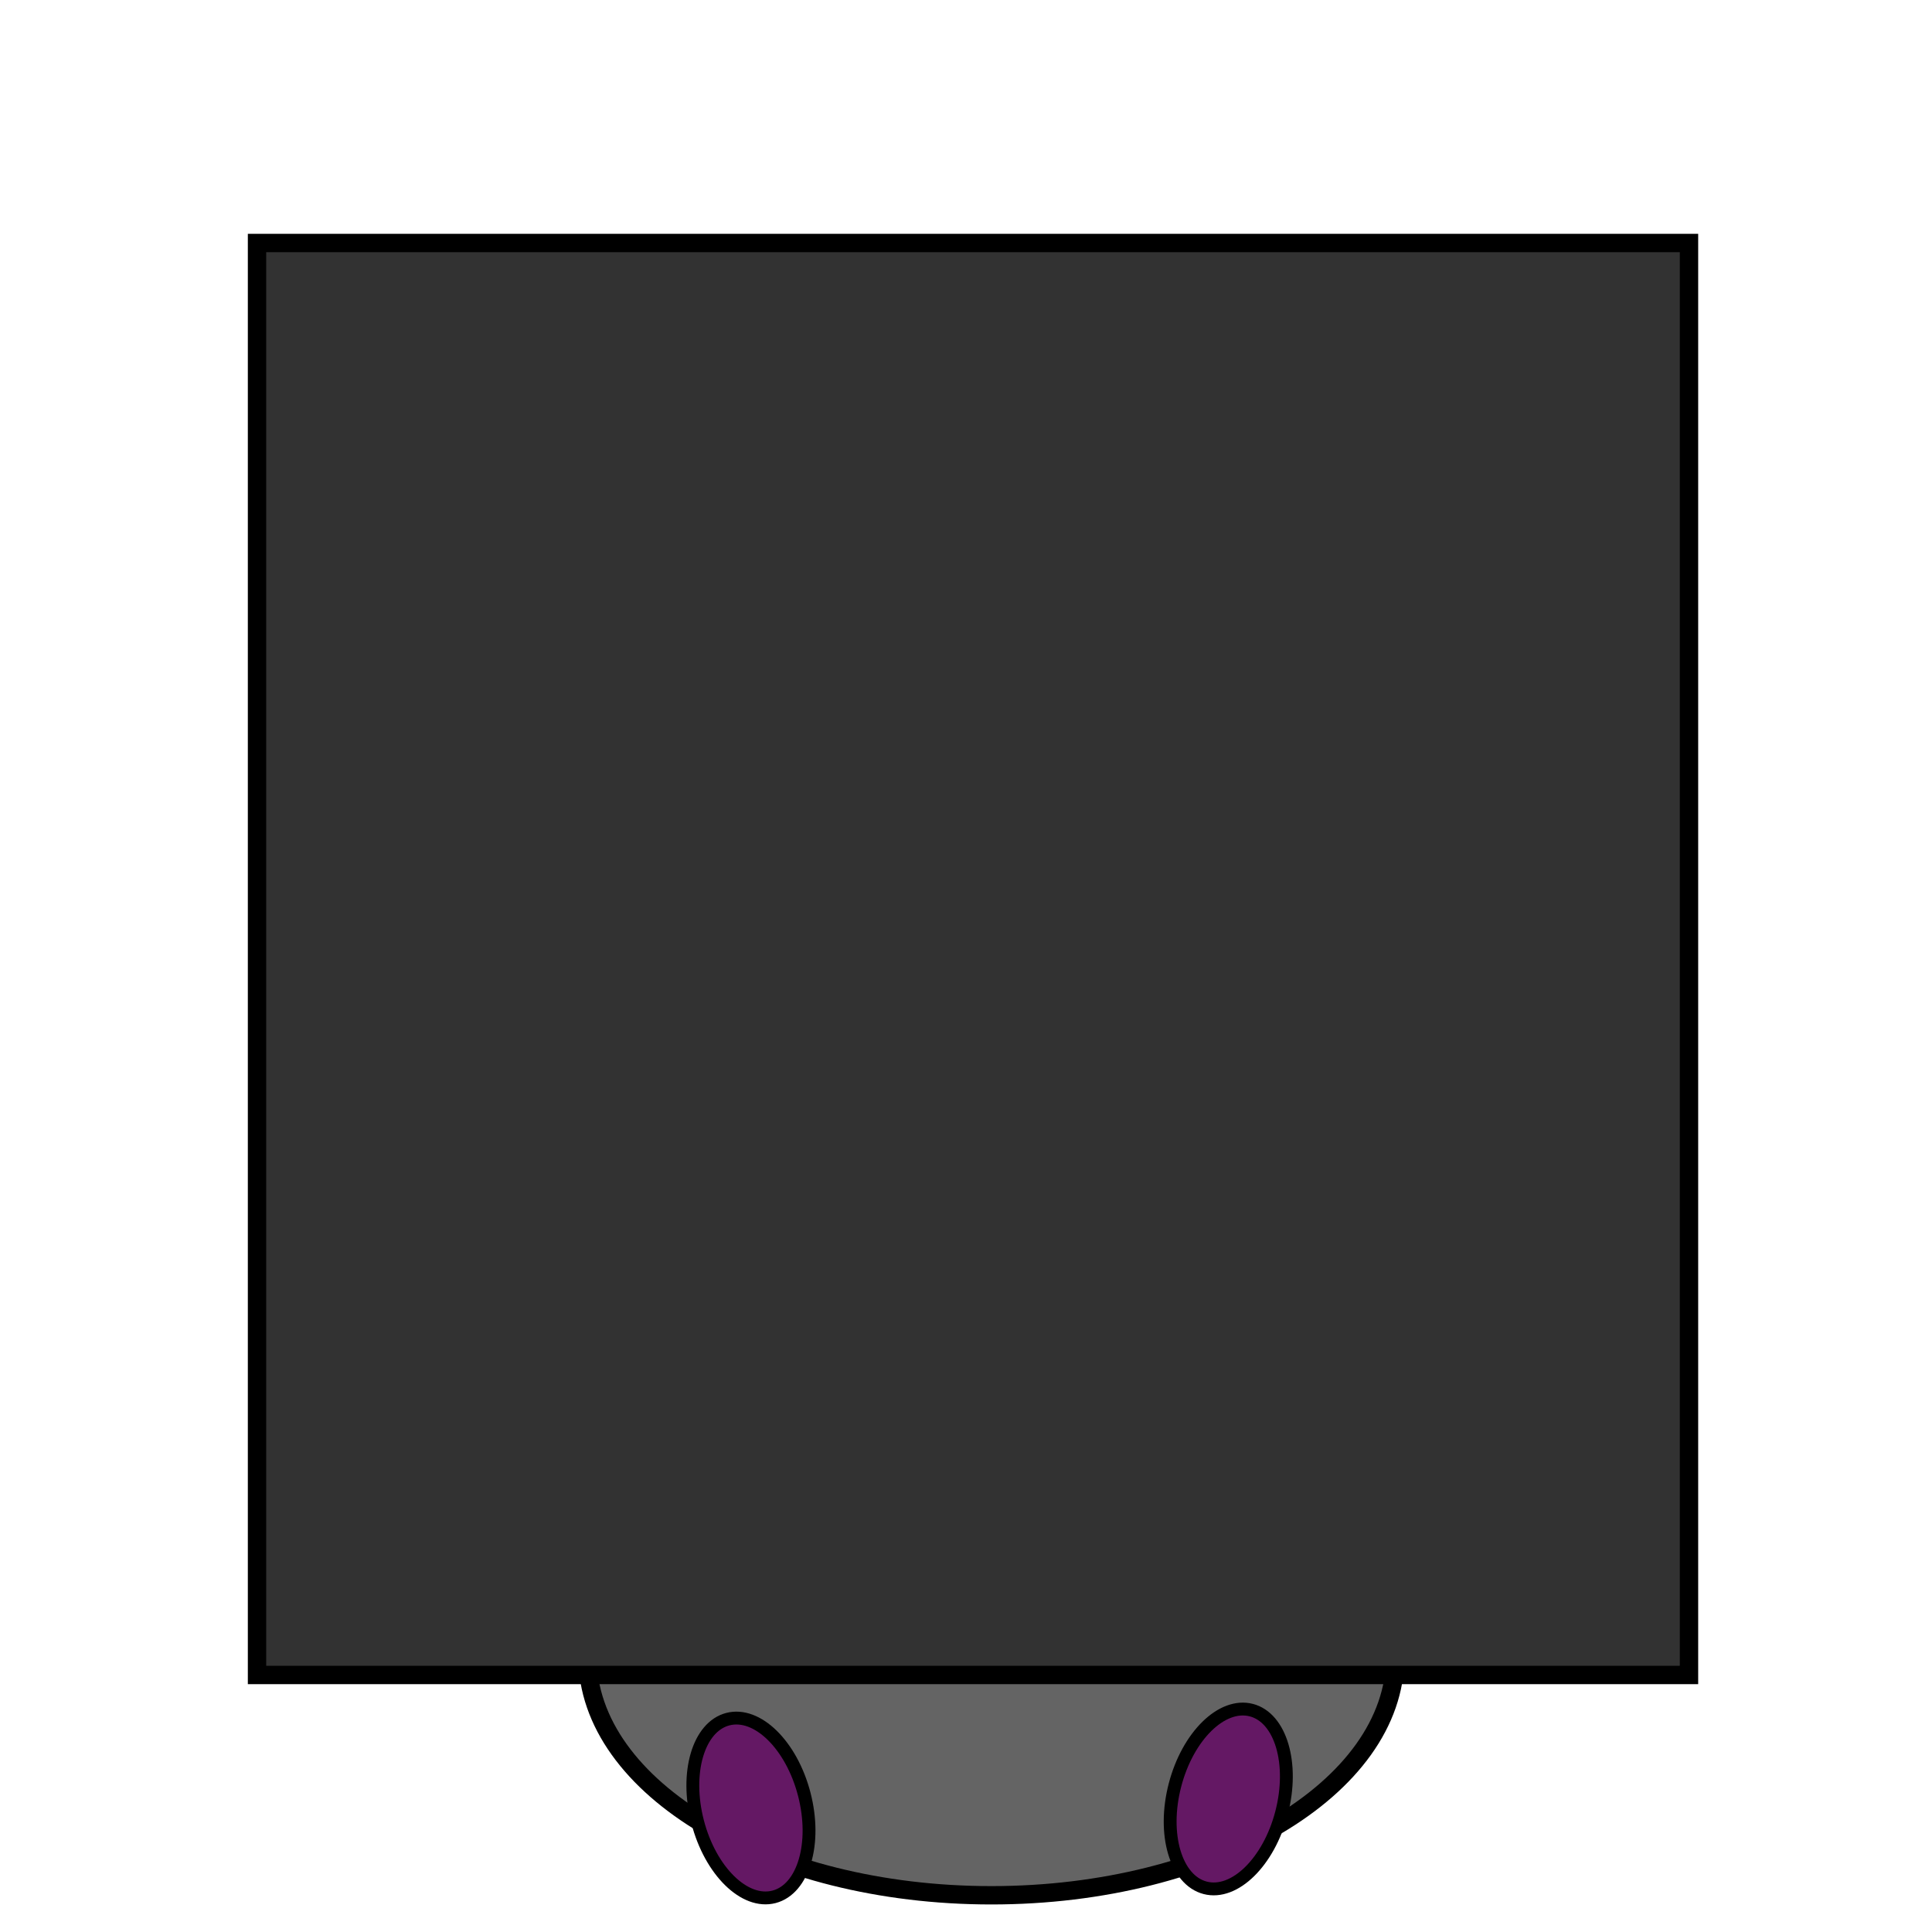
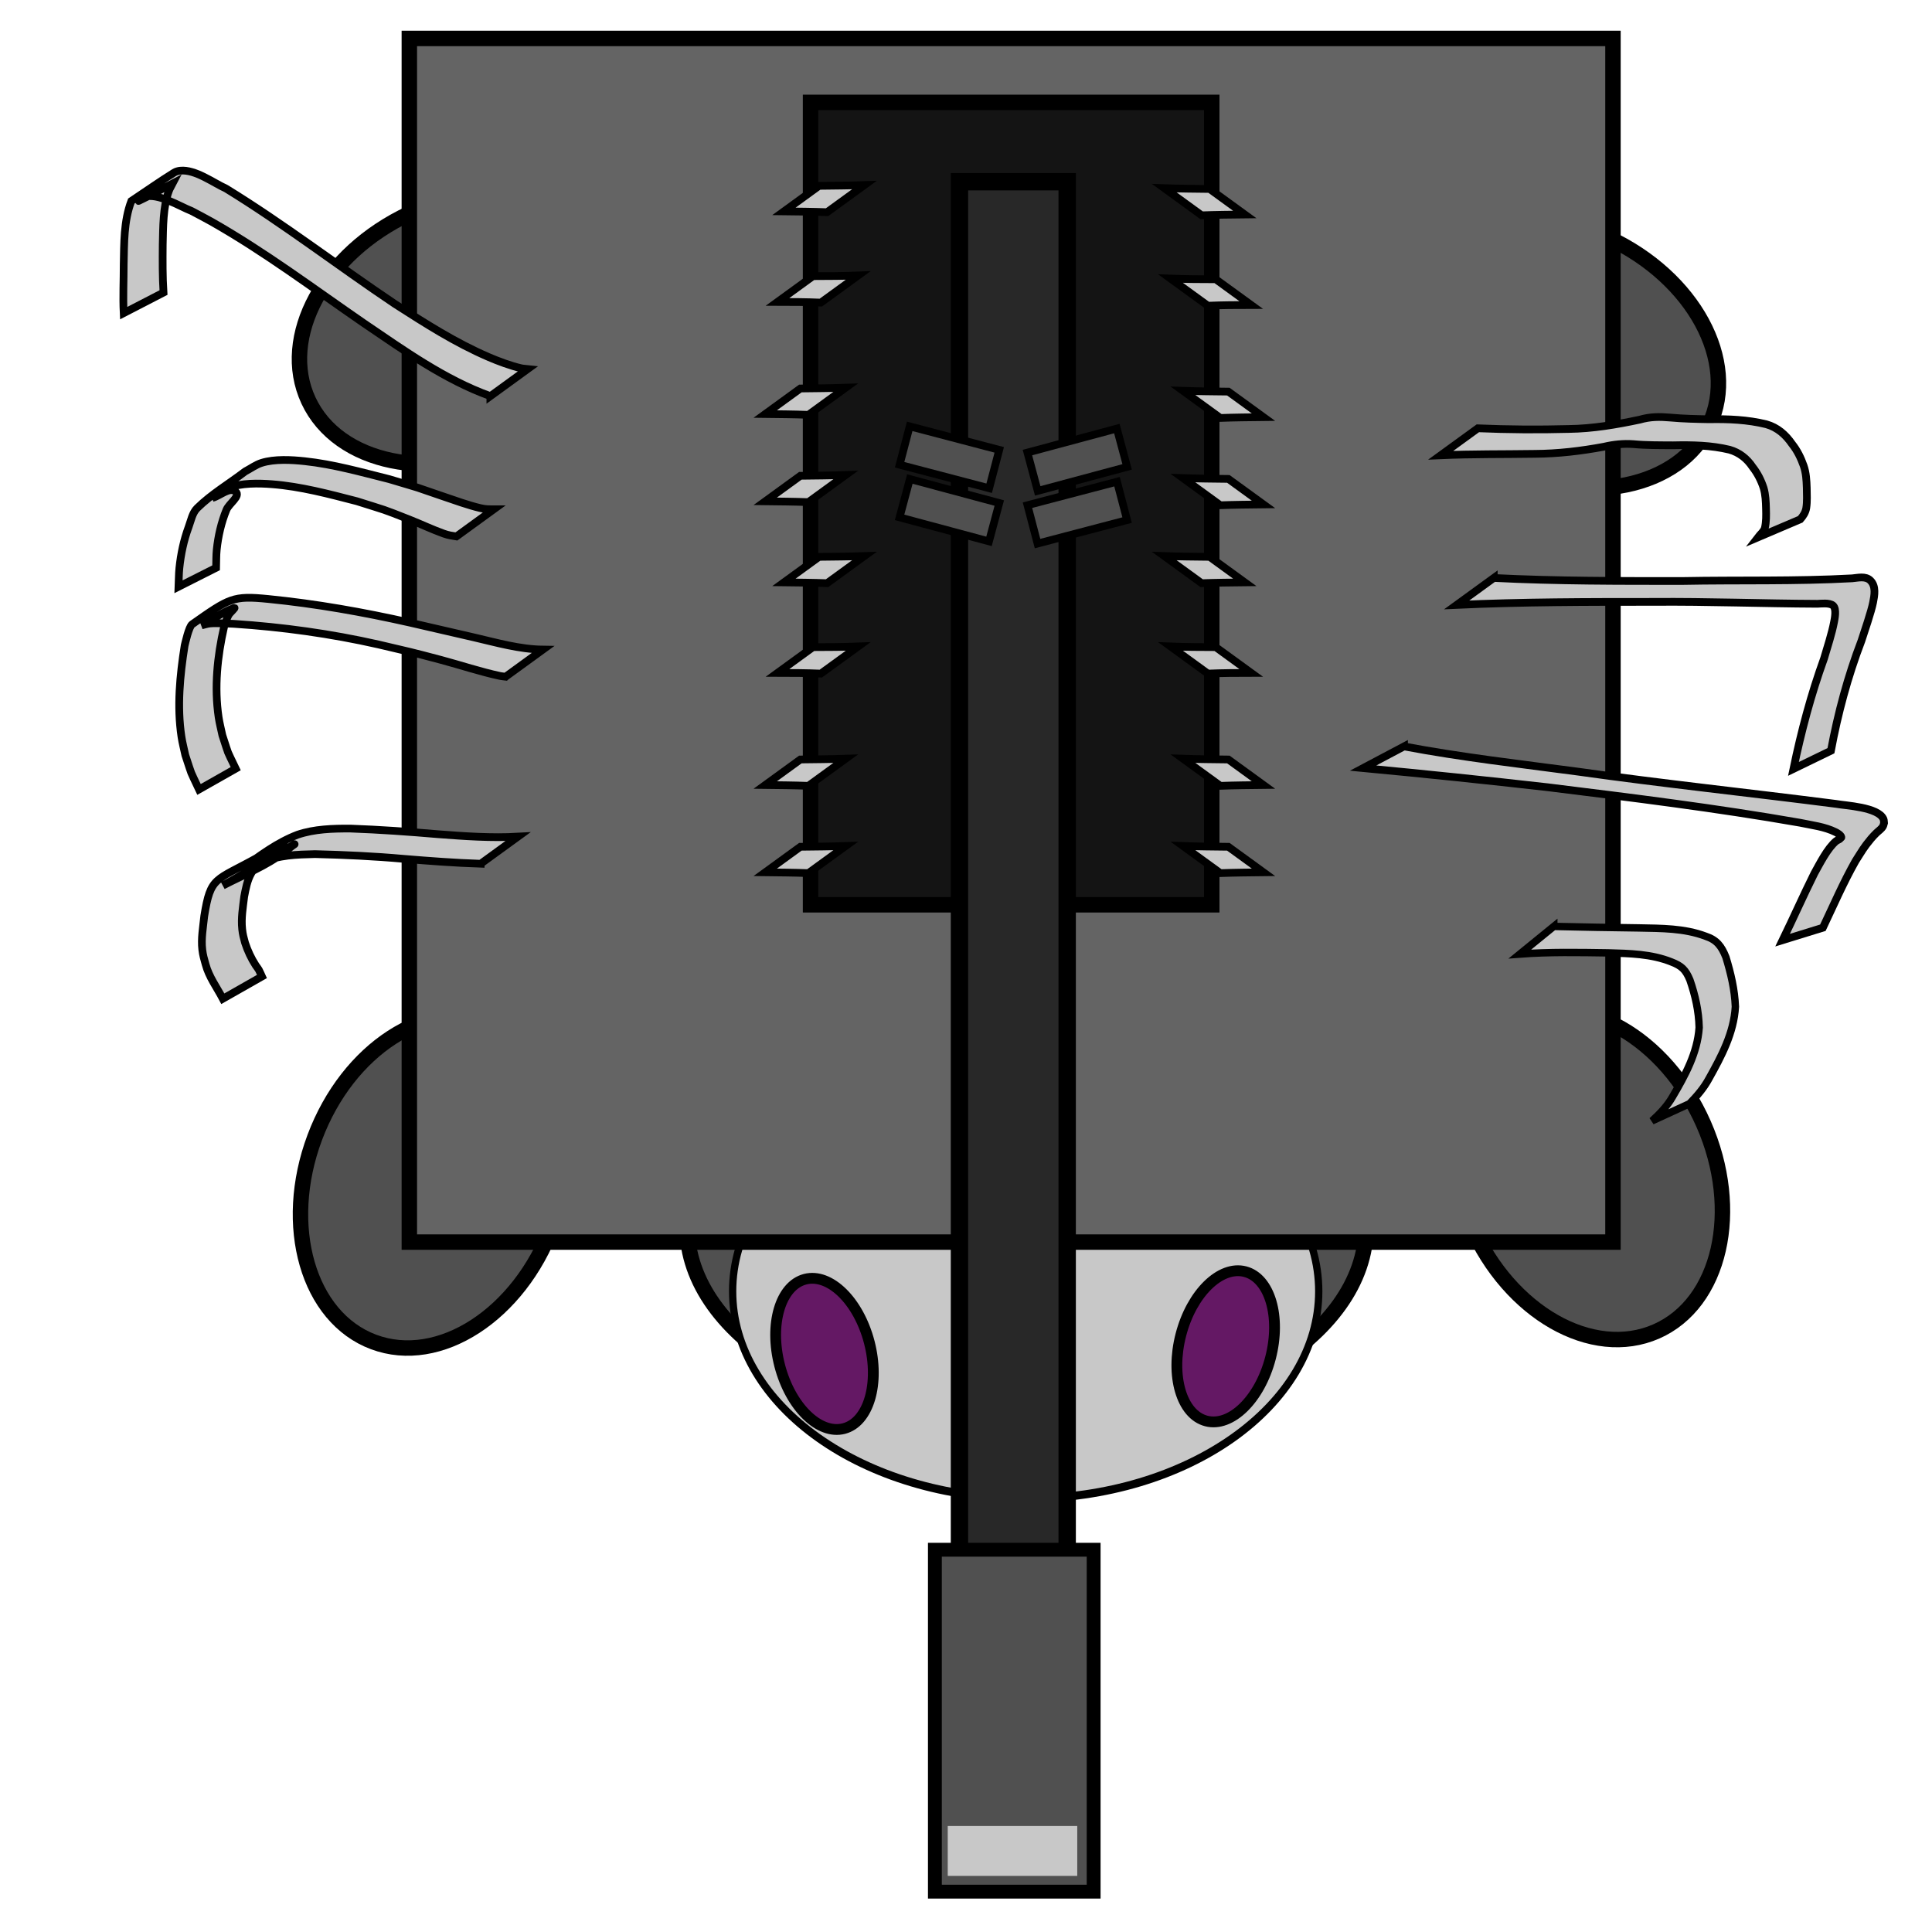
- <svg xmlns="http://www.w3.org/2000/svg" xmlns:ns1="http://www.openswatchbook.org/uri/2009/osb" width="1052" height="1052.362" id="svg2" version="1.1">
+ <svg xmlns="http://www.w3.org/2000/svg" xmlns:ns1="http://www.openswatchbook.org/uri/2009/osb" width="1252" height="1252" id="svg2" version="1.1">
  <defs id="defs4">
    <linearGradient id="linearGradient5217" ns1:paint="solid">
      <stop style="stop-color:#323232;stop-opacity:1;" offset="0" id="stop5219" />
    </linearGradient>
  </defs>
-   <g id="layer1">
-     <path style="fill:#646464;fill-opacity:1;stroke:#000000;stroke-width:10;stroke-miterlimit:4;stroke-opacity:1;stroke-dasharray:none" id="path5223" d="m 920,962.362 a 220,130 0 1 1 -440,0 220,130 0 1 1 440,0 z" transform="translate(-160,-60)" />
-     <rect style="fill:#323232;fill-opacity:1;fill-rule:evenodd;stroke:#000000;stroke-width:10;stroke-linecap:butt;stroke-linejoin:miter;stroke-miterlimit:4;stroke-opacity:1;stroke-dasharray:none" id="rect2991" width="780" height="780" x="140" y="132.362" />
-     <path style="fill:#641864;fill-opacity:1;stroke:#000000;stroke-width:7;stroke-miterlimit:4;stroke-opacity:1;stroke-dasharray:none" id="path5225" d="m 480,982.362 a 30,50 0 1 1 -60,0 30,50 0 1 1 60,0 z" transform="matrix(0.9678747,-0.2514329,0.2514329,0.9678747,-273.5056,147.1605)" />
-     <path transform="matrix(-0.9678747,-0.2514329,-0.2514329,0.9678747,1351.578,142.2465)" d="m 480,982.362 a 30,50 0 1 1 -60,0 30,50 0 1 1 60,0 z" id="path5275" style="fill:#641864;fill-opacity:1;stroke:#000000;stroke-width:7;stroke-miterlimit:4;stroke-opacity:1;stroke-dasharray:none" />
+   <g id="layer1" transform="translate(0,199.6378)">
+     <path transform="matrix(-0.9064644,-0.4222824,-0.4222824,0.9064644,1346.106,-229.6665)" d="m 308.571,377.362 a 110.714,82.143 0 1 1 -221.429,0 110.714,82.143 0 1 1 221.429,0 z" id="path5318" style="fill:#505050;fill-opacity:1;stroke:#000000;stroke-width:10;stroke-miterlimit:4;stroke-opacity:1;stroke-dasharray:none" />
+     <path style="fill:#505050;fill-opacity:1;stroke:#000000;stroke-width:10;stroke-miterlimit:4;stroke-opacity:1;stroke-dasharray:none" id="path5320" d="m 308.571,377.362 a 110.714,82.143 0 1 1 -221.429,0 110.714,82.143 0 1 1 221.429,0 z" transform="matrix(-0.402611,-0.9153712,-0.9153712,0.402611,1453.874,590.9987)" />
+     <path style="fill:#505050;fill-opacity:1;stroke:#000000;stroke-width:10;stroke-miterlimit:4;stroke-opacity:1;stroke-dasharray:none" id="path5312" d="m 308.571,377.362 a 110.714,82.143 0 1 1 -221.429,0 110.714,82.143 0 1 1 221.429,0 z" transform="matrix(0.9064644,-0.4222824,0.4222824,0.9064644,-38.44492,-245.3808)" />
+     <path transform="matrix(0.350361,-0.9366148,0.9366148,0.350361,-141.8717,619.4078)" d="m 308.571,377.362 a 110.714,82.143 0 1 1 -221.429,0 110.714,82.143 0 1 1 221.429,0 z" id="path5316" style="fill:#505050;fill-opacity:1;stroke:#000000;stroke-width:10;stroke-miterlimit:4;stroke-opacity:1;stroke-dasharray:none" />
+     <path style="fill:#505050;fill-opacity:1;stroke:#000000;stroke-width:10;stroke-miterlimit:4;stroke-opacity:1;stroke-dasharray:none" id="path5223" d="m 920,962.362 a 220,130 0 1 1 -440,0 220,130 0 1 1 440,0 z" transform="translate(-34.74108,-367.0864)" />
+     <path style="fill:#c8c8c8;fill-opacity:1;stroke:#000000;stroke-width:3.665;stroke-miterlimit:4;stroke-opacity:1;stroke-dasharray:none" id="path5324" d="m 565.685,1039.868 a 147.482,92.934 0 1 1 -294.965,0 147.482,92.934 0 1 1 294.965,0 z" transform="matrix(1.287671,0,0,1.445652,126.1722,-866.0979)" />
+     <rect style="fill:#646464;fill-opacity:1;fill-rule:evenodd;stroke:#000000;stroke-width:10;stroke-linecap:butt;stroke-linejoin:miter;stroke-miterlimit:4;stroke-opacity:1;stroke-dasharray:none" id="rect2991" width="780" height="780" x="265.259" y="-174.724" />
+     <path style="fill:#641864;fill-opacity:1;stroke:#000000;stroke-width:7;stroke-miterlimit:4;stroke-opacity:1;stroke-dasharray:none" id="path5225" d="m 480,982.362 a 30,50 0 1 1 -60,0 30,50 0 1 1 60,0 z" transform="matrix(0.9678747,-0.2514329,0.2514329,0.9678747,-148.2467,-159.9259)" />
+     <path transform="matrix(-0.9678747,-0.2514329,-0.2514329,0.9678747,1476.837,-164.8399)" d="m 480,982.362 a 30,50 0 1 1 -60,0 30,50 0 1 1 60,0 z" id="path5275" style="fill:#641864;fill-opacity:1;stroke:#000000;stroke-width:7;stroke-miterlimit:4;stroke-opacity:1;stroke-dasharray:none" />
+     <rect style="fill:#141414;fill-opacity:1;stroke:#000000;stroke-width:10;stroke-miterlimit:4;stroke-opacity:1;stroke-dasharray:none" id="rect5296" width="260" height="520" x="525.259" y="-133.296" />
+     <rect style="fill:#282828;fill-opacity:1;stroke:#000000;stroke-width:11.257;stroke-miterlimit:4;stroke-opacity:1;stroke-dasharray:none" id="rect5298" width="69.796" height="951.506" x="621.772" y="-81.885" />
+     <rect style="fill:#505050;fill-opacity:1;stroke:#000000;stroke-width:8.975;stroke-miterlimit:4;stroke-opacity:1;stroke-dasharray:none" id="rect5302" width="102.882" height="221.568" x="605.838" y="804.644" />
+     <rect style="fill:#505050;fill-opacity:1;stroke:#000000;stroke-width:5;stroke-miterlimit:4;stroke-opacity:1;stroke-dasharray:none" id="rect5304" width="60" height="25.714" x="-671.623" y="-318.241" transform="matrix(-0.9672656,0.2537663,-0.2537663,-0.9672656,0,0)" />
+     <rect y="-288.778" x="-678.762" height="25.714" width="60" id="rect5306" style="fill:#505050;fill-opacity:1;stroke:#000000;stroke-width:5;stroke-miterlimit:4;stroke-opacity:1;stroke-dasharray:none" transform="matrix(-0.9658043,0.2592722,-0.2592722,-0.9658043,0,0)" />
+     <rect transform="matrix(-0.9672656,-0.2537663,-0.2537663,0.9672656,0,0)" y="-75.45" x="-649.659" height="25.714" width="60" id="rect5308" style="fill:#505050;fill-opacity:1;stroke:#000000;stroke-width:5;stroke-miterlimit:4;stroke-opacity:1;stroke-dasharray:none" />
+     <rect transform="matrix(-0.9658043,-0.2592722,-0.2592722,0.9658043,0,0)" style="fill:#505050;fill-opacity:1;stroke:#000000;stroke-width:5;stroke-miterlimit:4;stroke-opacity:1;stroke-dasharray:none" id="rect5310" width="60" height="25.714" x="-658.182" y="-45.866" />
+     <rect style="fill:#c8c8c8;fill-opacity:1;stroke:#000000;stroke-width:0;stroke-miterlimit:4;stroke-opacity:1;stroke-dasharray:none" id="rect5322" width="83.92" height="32.325" x="614.173" y="983.672" />
+     <path style="fill:#c8c8c8;fill-opacity:1;stroke:#000000;stroke-width:5;stroke-miterlimit:4;stroke-opacity:1;stroke-dasharray:none" id="path5354" d="m 295.764,347.638 c -3.09,-0.494 -5.024,-0.704 -8.232,-1.848 -7.482,-2.67 -14.664,-6.12 -22.051,-9.042 -18.877,-7.467 -13.947,-5.502 -34.221,-11.942 -18.057,-4.658 -36.283,-9.567 -54.962,-11.015 -8.714,-0.676 -19.876,-0.904 -28.34,2.405 -3.77,1.474 -6.853,4.309 -10.279,6.464 5.02,-1.35 11.1,-7.419 15.061,-4.051 3.352,2.85 -4.326,7.689 -5.994,11.76 -3.375,8.239 -5.373,16.998 -6.295,25.834 -0.407,3.896 -0.269,7.829 -0.404,11.743 0,0 -24.341,12.281 -24.341,12.281 l 0,0 c 0.182,-4.062 0.121,-8.141 0.545,-12.185 0.947,-9.047 2.825,-17.994 5.988,-26.542 1.559,-4.214 2.38,-9.119 5.584,-12.268 9.285,-9.124 20.687,-15.807 31.03,-23.71 3.55,-1.852 6.833,-4.349 10.652,-5.555 8.446,-2.666 19.476,-2.003 27.964,-1.098 18.603,1.984 36.684,7.116 54.769,11.634 26.203,7.851 10.922,3.002 35.384,11.332 6.687,2.277 16.381,5.758 23.624,7.418 3.867,0.886 5.271,0.746 8.787,0.752 0,0 -24.269,17.632 -24.269,17.632 z" transform="translate(0,-199.6378)" />
+     <path style="fill:#c8c8c8;fill-opacity:1;stroke:#000000;stroke-width:5;stroke-miterlimit:4;stroke-opacity:1;stroke-dasharray:none" id="path5356" d="m 327.655,438.516 c -1.208,-0.158 -2.433,-0.219 -3.624,-0.474 -12.861,-2.754 -25.48,-6.997 -38.174,-10.387 -19.715,-5.264 -20.589,-5.308 -40.713,-10.043 -30.824,-6.963 -62.15,-11.285 -93.663,-13.349 -3.568,-0.149 -11.591,-0.661 -15.492,-0.229 -1.799,0.199 -3.529,0.81 -5.293,1.215 6.96,-3.748 13.484,-8.453 20.88,-11.243 1.833,-0.691 -2.628,2.96 -3.531,4.699 -1.25,2.41 -1.909,5.083 -2.864,7.624 -4.345,19.051 -6.394,39.036 -3.501,58.487 0.585,3.93 1.613,7.782 2.419,11.673 4.934,14.883 2.032,7.681 8.665,21.621 0,0 -23.793,13.477 -23.793,13.477 l 0,0 c -6.738,-14.374 -3.765,-6.966 -8.882,-22.237 -0.835,-3.991 -1.901,-7.941 -2.506,-11.974 -2.938,-19.574 -1.009,-39.604 2.069,-59.015 0.358,-1.361 2.704,-12.284 4.875,-13.809 24.26,-17.036 26.461,-18.658 49.471,-16.37 30.831,3.074 61.358,8.474 91.581,15.284 21.669,4.982 20.012,4.594 41.496,9.564 14.676,3.395 29.581,7.731 44.75,7.924 0,0 -24.169,17.56 -24.169,17.56 z" transform="translate(0,-199.6378)" />
+     <path style="fill:#c8c8c8;fill-opacity:1;stroke:#000000;stroke-width:5;stroke-miterlimit:4;stroke-opacity:1;stroke-dasharray:none" id="path5358" d="m 311.493,559.734 c -16.652,-0.538 -33.275,-1.811 -49.877,-3.173 -19.119,-1.717 -38.292,-2.597 -57.477,-3.072 -11.514,0.305 -23.801,0.467 -34.354,5.627 -12.208,6.821 13.978,-8.064 21.024,-11.994 0.555,-0.31 -1.034,0.741 -1.541,1.124 -1.515,1.144 -2.959,2.362 -4.488,3.487 -12.506,9.664 -26.699,15.015 -40.369,22.164 44.699,-25.019 23.591,-17.072 18.435,-8.022 -2.673,4.692 -3.577,9.934 -4.594,15.152 -0.839,6.965 -2.084,14.046 -1.311,21.079 0.429,3.903 0.89,5.112 1.874,8.895 1.692,5.137 3.965,10.064 6.913,14.602 0.631,0.971 1.422,1.839 1.983,2.851 0.777,1.401 1.346,2.907 2.019,4.361 0,0 -25.33,14.403 -25.33,14.403 l 0,0 c -3.881,-7.367 -8.991,-14.134 -11.177,-22.328 -1,-3.68 -1.667,-5.611 -2.126,-9.421 -0.876,-7.278 0.539,-14.597 1.264,-21.821 4.217,-26.06 6.826,-22.459 35.103,-38.25 10.902,-5.614 36.331,-17.611 -10.399,7.322 11.27,-8.256 22.577,-16.775 35.835,-21.823 10.938,-3.687 22.724,-4.004 34.164,-3.96 18.995,0.685 37.951,2.035 56.887,3.661 17.198,1.302 34.458,2.543 51.711,1.574 0,0 -24.169,17.56 -24.169,17.56 z" transform="translate(0,-199.6378)" />
+     <path style="fill:#c8c8c8;fill-opacity:1;stroke:#000000;stroke-width:5;stroke-miterlimit:4;stroke-opacity:1;stroke-dasharray:none" id="path5362" d="m 968.011,374.543 c 40.685,2.035 81.443,1.967 122.168,1.96 36.686,-0.701 73.464,0.29 110.118,-1.727 3.538,-0.284 8.591,-1.703 11.747,1.37 3.846,3.746 2.645,9.766 1.796,14.176 -1.137,5.908 -5.879,19.759 -7.58,24.977 -8.846,23.097 -15.219,46.913 -19.752,71.191 0,0 -24.302,11.791 -24.302,11.791 l 0,0 c 5.079,-24.388 11.361,-48.092 19.84,-71.554 1.986,-6.673 5.204,-16.69 6.508,-23.798 0.3,-1.638 1.808,-8.29 -0.668,-10.501 -2.247,-2.007 -8.157,-1.187 -10.178,-1.15 -35.384,-0.156 -70.764,-1.531 -106.154,-1.244 -42.525,-0.007 -85.074,0.022 -127.563,1.96 0,0 24.02,-17.452 24.02,-17.452 z" transform="translate(0,-199.6378)" />
+     <path style="fill:#c8c8c8;fill-opacity:1;stroke:#000000;stroke-width:5;stroke-miterlimit:4;stroke-opacity:1;stroke-dasharray:none" id="path5364" d="m 909.861,284.067 c 37.173,7.011 74.82,11.304 112.305,16.287 55.733,7.862 111.717,13.765 167.535,20.943 6.28,1.177 27.555,2.022 30.864,9.874 0.331,0.784 0.226,1.687 0.34,2.53 -0.226,0.717 -0.314,1.493 -0.677,2.151 -0.972,1.759 -2.887,2.932 -4.247,4.278 -1.235,1.222 -2.442,2.477 -3.554,3.812 -4.827,5.797 -5.666,7.64 -10.015,14.43 -7.888,13.966 -14.252,28.718 -21.134,43.19 0,0 -26.084,8.044 -26.084,8.044 l 0,0 c 6.988,-14.371 13.463,-28.978 20.577,-43.287 3.414,-6.099 8.494,-16.312 14.12,-20.933 0.858,-0.705 2.1,-0.863 2.798,-1.81 0.191,-0.231 0.628,-0.398 0.574,-0.693 -0.263,-1.42 -2.847,-2.835 -3.637,-3.232 -7.159,-3.603 -15.383,-4.476 -23.09,-6.117 -54.22,-9.5 -108.895,-16.242 -163.508,-23.003 -39.855,-4.527 -79.744,-8.673 -119.678,-12.43 0,0 26.511,-14.036 26.511,-14.036 z" />
+     <path style="fill:#c8c8c8;fill-opacity:1;stroke:#000000;stroke-width:4.802;stroke-miterlimit:4;stroke-opacity:1;stroke-dasharray:none" id="path5366" d="m 1006.913,400.716 c 18.362,0.449 36.73,0.715 55.096,0.972 14.605,0.298 29.44,0.133 43.402,5.413 7.083,2.351 10.21,6.39 13.059,13.607 3.201,10.565 5.661,20.889 6.115,32.029 -0.983,17.06 -9.076,32.209 -17.059,46.48 -3.36,6.275 -7.868,11.42 -12.663,16.37 0,0 -24.31,11.158 -24.31,11.158 l 0,0 c 5.119,-4.685 9.892,-9.59 13.444,-15.863 7.994,-13.611 16.011,-28.14 17.122,-44.633 -0.233,-10.648 -2.561,-20.867 -5.996,-30.834 -2.78,-6.706 -5.46,-9.153 -11.829,-11.625 -13.202,-5.333 -27.335,-5.534 -41.251,-5.941 -19.047,-0.278 -38.115,-0.653 -57.132,0.775 0,0 22.003,-17.91 22.003,-17.91 z" />
+     <path style="fill:#c8c8c8;fill-opacity:1;stroke:#000000;stroke-width:5;stroke-miterlimit:4;stroke-opacity:1;stroke-dasharray:none" id="path5368" d="m 957.692,277.55 c 19.615,0.831 39.266,0.954 58.89,0.445 15.597,-0.205 30.852,-2.823 46.047,-6.046 6.799,-1.957 12.829,-1.955 19.752,-1.352 8.366,0.772 16.771,0.945 25.167,1.091 12.517,-0.235 24.928,0.264 37.112,3.264 7.146,2.01 12.479,6.714 16.615,12.704 3.409,4.247 5.755,9.095 7.564,14.197 1.588,4.601 1.839,9.41 2.002,14.225 0.046,4.399 0.354,8.811 -0.329,13.173 -0.501,2.868 -1.992,5.144 -3.875,7.282 0,0 -27.49,11.707 -27.49,11.707 l 0,0 c 1.54,-2.019 3.608,-3.475 4.518,-5.949 0.973,-4.182 0.886,-8.375 0.769,-12.664 -0.105,-4.52 -0.289,-9.075 -1.563,-13.447 -1.607,-4.893 -3.924,-9.476 -7.123,-13.538 -3.624,-5.449 -8.583,-9.393 -14.949,-11.211 -12.003,-2.892 -24.25,-3.125 -36.555,-2.855 -8.649,-0.056 -17.315,0.038 -25.936,-0.774 -6.383,-0.436 -12.595,0.211 -18.837,1.679 -14.864,2.775 -29.818,4.552 -44.974,4.629 -20.291,0.313 -40.596,0.039 -60.875,0.928 0,0 24.07,-17.488 24.07,-17.488 z" transform="translate(0,-199.6378)" />
+     <path style="fill:#c8c8c8;fill-opacity:1;stroke:#000000;stroke-width:5;stroke-miterlimit:4;stroke-opacity:1;stroke-dasharray:none" id="path5370" d="m 317.771,256.706 c -29.749,-10.734 -55.74,-29.469 -81.707,-47.06 -32.702,-22.502 -64.569,-46.478 -99.162,-66.086 -4.201,-2.381 -8.515,-4.558 -12.773,-6.837 -7.512,-2.902 -22.04,-12.075 -30.707,-9.06 -1.335,0.464 -4.716,3.09 -3.44,2.482 7.422,-3.537 14.618,-7.528 21.928,-11.292 -0.789,1.534 -1.745,2.993 -2.367,4.602 -4.014,10.385 -3.808,24.092 -4.089,35.102 -0.083,10.344 -0.166,20.703 0.496,31.031 0,0 -25.806,13.332 -25.806,13.332 l 0,0 c -0.511,-10.507 0.025,-21.034 0.015,-31.55 0.306,-13.755 -1.17e-4,-28.045 4.943,-41.089 9.237,-6.133 18.283,-12.562 27.71,-18.399 1.211,-0.75 2.658,-1.149 4.076,-1.282 9.727,-0.914 21.35,7.858 29.601,11.595 37.687,23.114 72.682,50.16 109.387,74.753 20.061,12.854 38.886,24.987 60.832,34.459 6.015,2.596 14.292,5.703 21.006,7.222 1.399,0.317 2.85,0.323 4.276,0.484 0,0 -24.219,17.596 -24.219,17.596 z" transform="translate(0,-199.6378)" />
+     <path style="fill:#c8c8c8;fill-opacity:1;stroke:#000000;stroke-width:5;stroke-miterlimit:4;stroke-opacity:1;stroke-dasharray:none" id="path5386" d="m 535.964,137.508 c -9.313,-0.348 -18.634,-0.415 -27.952,-0.525 0,0 22.773,-16.546 22.773,-16.546 l 0,0 c 9.8,-0.112 19.603,-0.188 29.398,-0.525 0,0 -24.219,17.596 -24.219,17.596 z" transform="translate(0,-199.6378)" />
+     <path style="fill:#c8c8c8;fill-opacity:1;stroke:#000000;stroke-width:5;stroke-miterlimit:4;stroke-opacity:1;stroke-dasharray:none" id="path5388" d="m 531.923,196.097 c -9.351,-0.397 -18.711,-0.438 -28.069,-0.451 0,0 22.977,-16.694 22.977,-16.694 l 0,0 c 9.772,-0.013 19.545,-0.071 29.311,-0.451 0,0 -24.219,17.596 -24.219,17.596 z" transform="translate(0,-199.6378)" />
+     <path d="m 523.842,69.19 c -9.313,-0.348 -18.634,-0.415 -27.952,-0.525 0,0 22.773,-16.546 22.773,-16.546 l 0,0 c 9.8,-0.112 19.603,-0.188 29.398,-0.525 0,0 -24.219,17.596 -24.219,17.596 z" id="path5392" style="fill:#c8c8c8;fill-opacity:1;stroke:#000000;stroke-width:5;stroke-miterlimit:4;stroke-opacity:1;stroke-dasharray:none" />
+     <path style="fill:#c8c8c8;fill-opacity:1;stroke:#000000;stroke-width:5;stroke-miterlimit:4;stroke-opacity:1;stroke-dasharray:none" id="path5394" d="m 523.842,125.759 c -9.313,-0.348 -18.634,-0.415 -27.952,-0.525 0,0 22.773,-16.546 22.773,-16.546 l 0,0 c 9.8,-0.112 19.603,-0.188 29.398,-0.525 0,0 -24.219,17.596 -24.219,17.596 z" />
+     <path d="m 535.964,178.287 c -9.313,-0.348 -18.634,-0.415 -27.952,-0.525 0,0 22.773,-16.546 22.773,-16.546 l 0,0 c 9.8,-0.112 19.603,-0.188 29.398,-0.525 0,0 -24.219,17.596 -24.219,17.596 z" id="path5396" style="fill:#c8c8c8;fill-opacity:1;stroke:#000000;stroke-width:5;stroke-miterlimit:4;stroke-opacity:1;stroke-dasharray:none" />
+     <path d="m 531.923,236.876 c -9.351,-0.397 -18.711,-0.438 -28.069,-0.451 0,0 22.977,-16.694 22.977,-16.694 l 0,0 c 9.772,-0.013 19.545,-0.071 29.311,-0.451 0,0 -24.219,17.596 -24.219,17.596 z" id="path5398" style="fill:#c8c8c8;fill-opacity:1;stroke:#000000;stroke-width:5;stroke-miterlimit:4;stroke-opacity:1;stroke-dasharray:none" />
+     <path style="fill:#c8c8c8;fill-opacity:1;stroke:#000000;stroke-width:5;stroke-miterlimit:4;stroke-opacity:1;stroke-dasharray:none" id="path5400" d="m 523.842,309.607 c -9.313,-0.348 -18.634,-0.415 -27.952,-0.525 0,0 22.773,-16.546 22.773,-16.546 l 0,0 c 9.8,-0.112 19.603,-0.188 29.398,-0.525 0,0 -24.219,17.596 -24.219,17.596 z" />
+     <path d="m 523.842,366.175 c -9.313,-0.348 -18.634,-0.415 -27.952,-0.525 0,0 22.773,-16.546 22.773,-16.546 l 0,0 c 9.8,-0.112 19.603,-0.188 29.398,-0.525 0,0 -24.219,17.596 -24.219,17.596 z" id="path5402" style="fill:#c8c8c8;fill-opacity:1;stroke:#000000;stroke-width:5;stroke-miterlimit:4;stroke-opacity:1;stroke-dasharray:none" />
+     <path style="fill:#c8c8c8;fill-opacity:1;stroke:#000000;stroke-width:5;stroke-miterlimit:4;stroke-opacity:1;stroke-dasharray:none" id="path5404" d="m 778.708,178.287 c 9.313,-0.348 18.634,-0.415 27.952,-0.525 0,0 -22.773,-16.546 -22.773,-16.546 l 0,0 c -9.8,-0.112 -19.603,-0.188 -29.398,-0.525 0,0 24.219,17.596 24.219,17.596 z" />
+     <path style="fill:#c8c8c8;fill-opacity:1;stroke:#000000;stroke-width:5;stroke-miterlimit:4;stroke-opacity:1;stroke-dasharray:none" id="path5406" d="m 782.748,236.876 c 9.351,-0.397 18.711,-0.438 28.069,-0.451 0,0 -22.977,-16.694 -22.977,-16.694 l 0,0 c -9.772,-0.013 -19.545,-0.071 -29.311,-0.451 0,0 24.219,17.596 24.219,17.596 z" />
+     <path d="m 790.829,309.607 c 9.313,-0.348 18.634,-0.415 27.952,-0.525 0,0 -22.773,-16.546 -22.773,-16.546 l 0,0 c -9.8,-0.112 -19.603,-0.188 -29.398,-0.525 0,0 24.219,17.596 24.219,17.596 z" id="path5408" style="fill:#c8c8c8;fill-opacity:1;stroke:#000000;stroke-width:5;stroke-miterlimit:4;stroke-opacity:1;stroke-dasharray:none" />
+     <path style="fill:#c8c8c8;fill-opacity:1;stroke:#000000;stroke-width:5;stroke-miterlimit:4;stroke-opacity:1;stroke-dasharray:none" id="path5410" d="m 790.829,366.175 c 9.313,-0.348 18.634,-0.415 27.952,-0.525 0,0 -22.773,-16.546 -22.773,-16.546 l 0,0 c -9.8,-0.112 -19.603,-0.188 -29.398,-0.525 0,0 24.219,17.596 24.219,17.596 z" />
+     <path d="m 778.708,-60.109 c 9.313,-0.348 18.634,-0.415 27.952,-0.525 0,0 -22.773,-16.546 -22.773,-16.546 l 0,0 c -9.8,-0.112 -19.603,-0.188 -29.398,-0.525 0,0 24.219,17.596 24.219,17.596 z" id="path5412" style="fill:#c8c8c8;fill-opacity:1;stroke:#000000;stroke-width:5;stroke-miterlimit:4;stroke-opacity:1;stroke-dasharray:none" />
+     <path d="m 782.748,-1.52 c 9.351,-0.397 18.711,-0.438 28.069,-0.451 0,0 -22.977,-16.694 -22.977,-16.694 l 0,0 c -9.772,-0.013 -19.545,-0.071 -29.311,-0.451 0,0 24.219,17.596 24.219,17.596 z" id="path5414" style="fill:#c8c8c8;fill-opacity:1;stroke:#000000;stroke-width:5;stroke-miterlimit:4;stroke-opacity:1;stroke-dasharray:none" />
+     <path style="fill:#c8c8c8;fill-opacity:1;stroke:#000000;stroke-width:5;stroke-miterlimit:4;stroke-opacity:1;stroke-dasharray:none" id="path5416" d="m 790.829,71.211 c 9.313,-0.348 18.634,-0.415 27.952,-0.525 0,0 -22.773,-16.546 -22.773,-16.546 l 0,0 c -9.8,-0.112 -19.603,-0.188 -29.398,-0.525 0,0 24.219,17.596 24.219,17.596 z" />
+     <path d="m 790.829,127.779 c 9.313,-0.348 18.634,-0.415 27.952,-0.525 0,0 -22.773,-16.546 -22.773,-16.546 l 0,0 c -9.8,-0.112 -19.603,-0.188 -29.398,-0.525 0,0 24.219,17.596 24.219,17.596 z" id="path5418" style="fill:#c8c8c8;fill-opacity:1;stroke:#000000;stroke-width:5;stroke-miterlimit:4;stroke-opacity:1;stroke-dasharray:none" />
  </g>
</svg>
